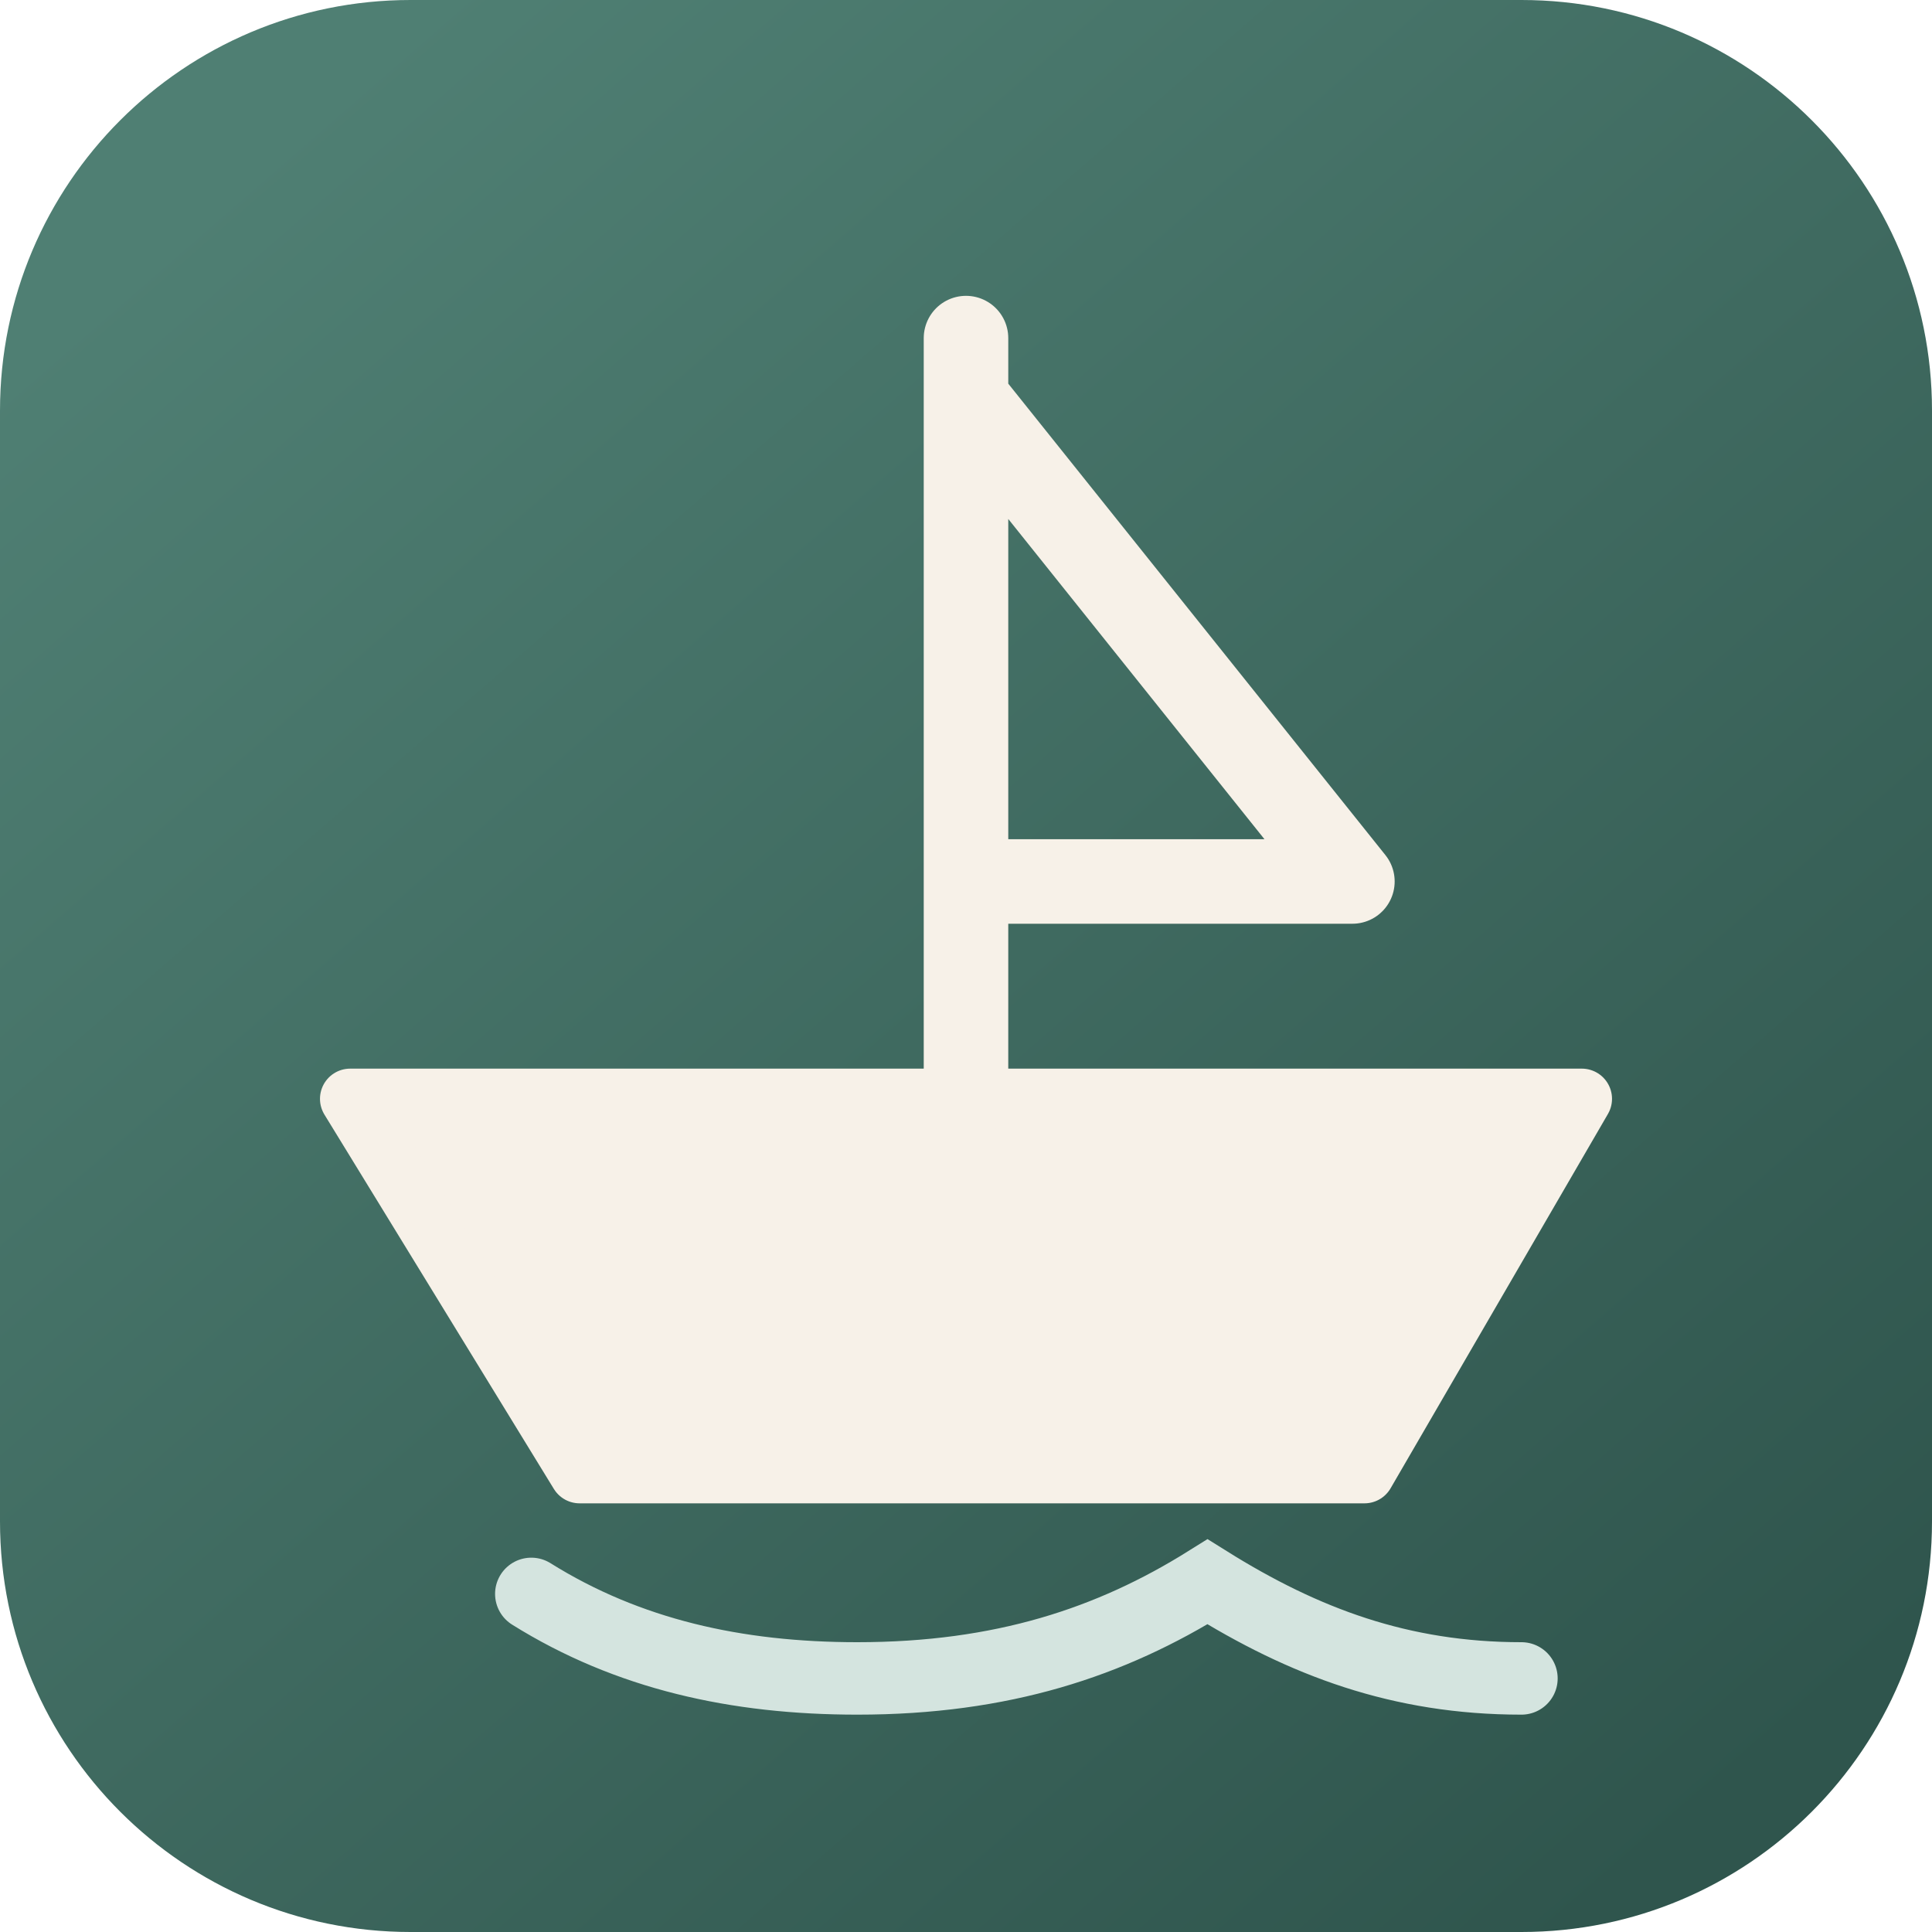
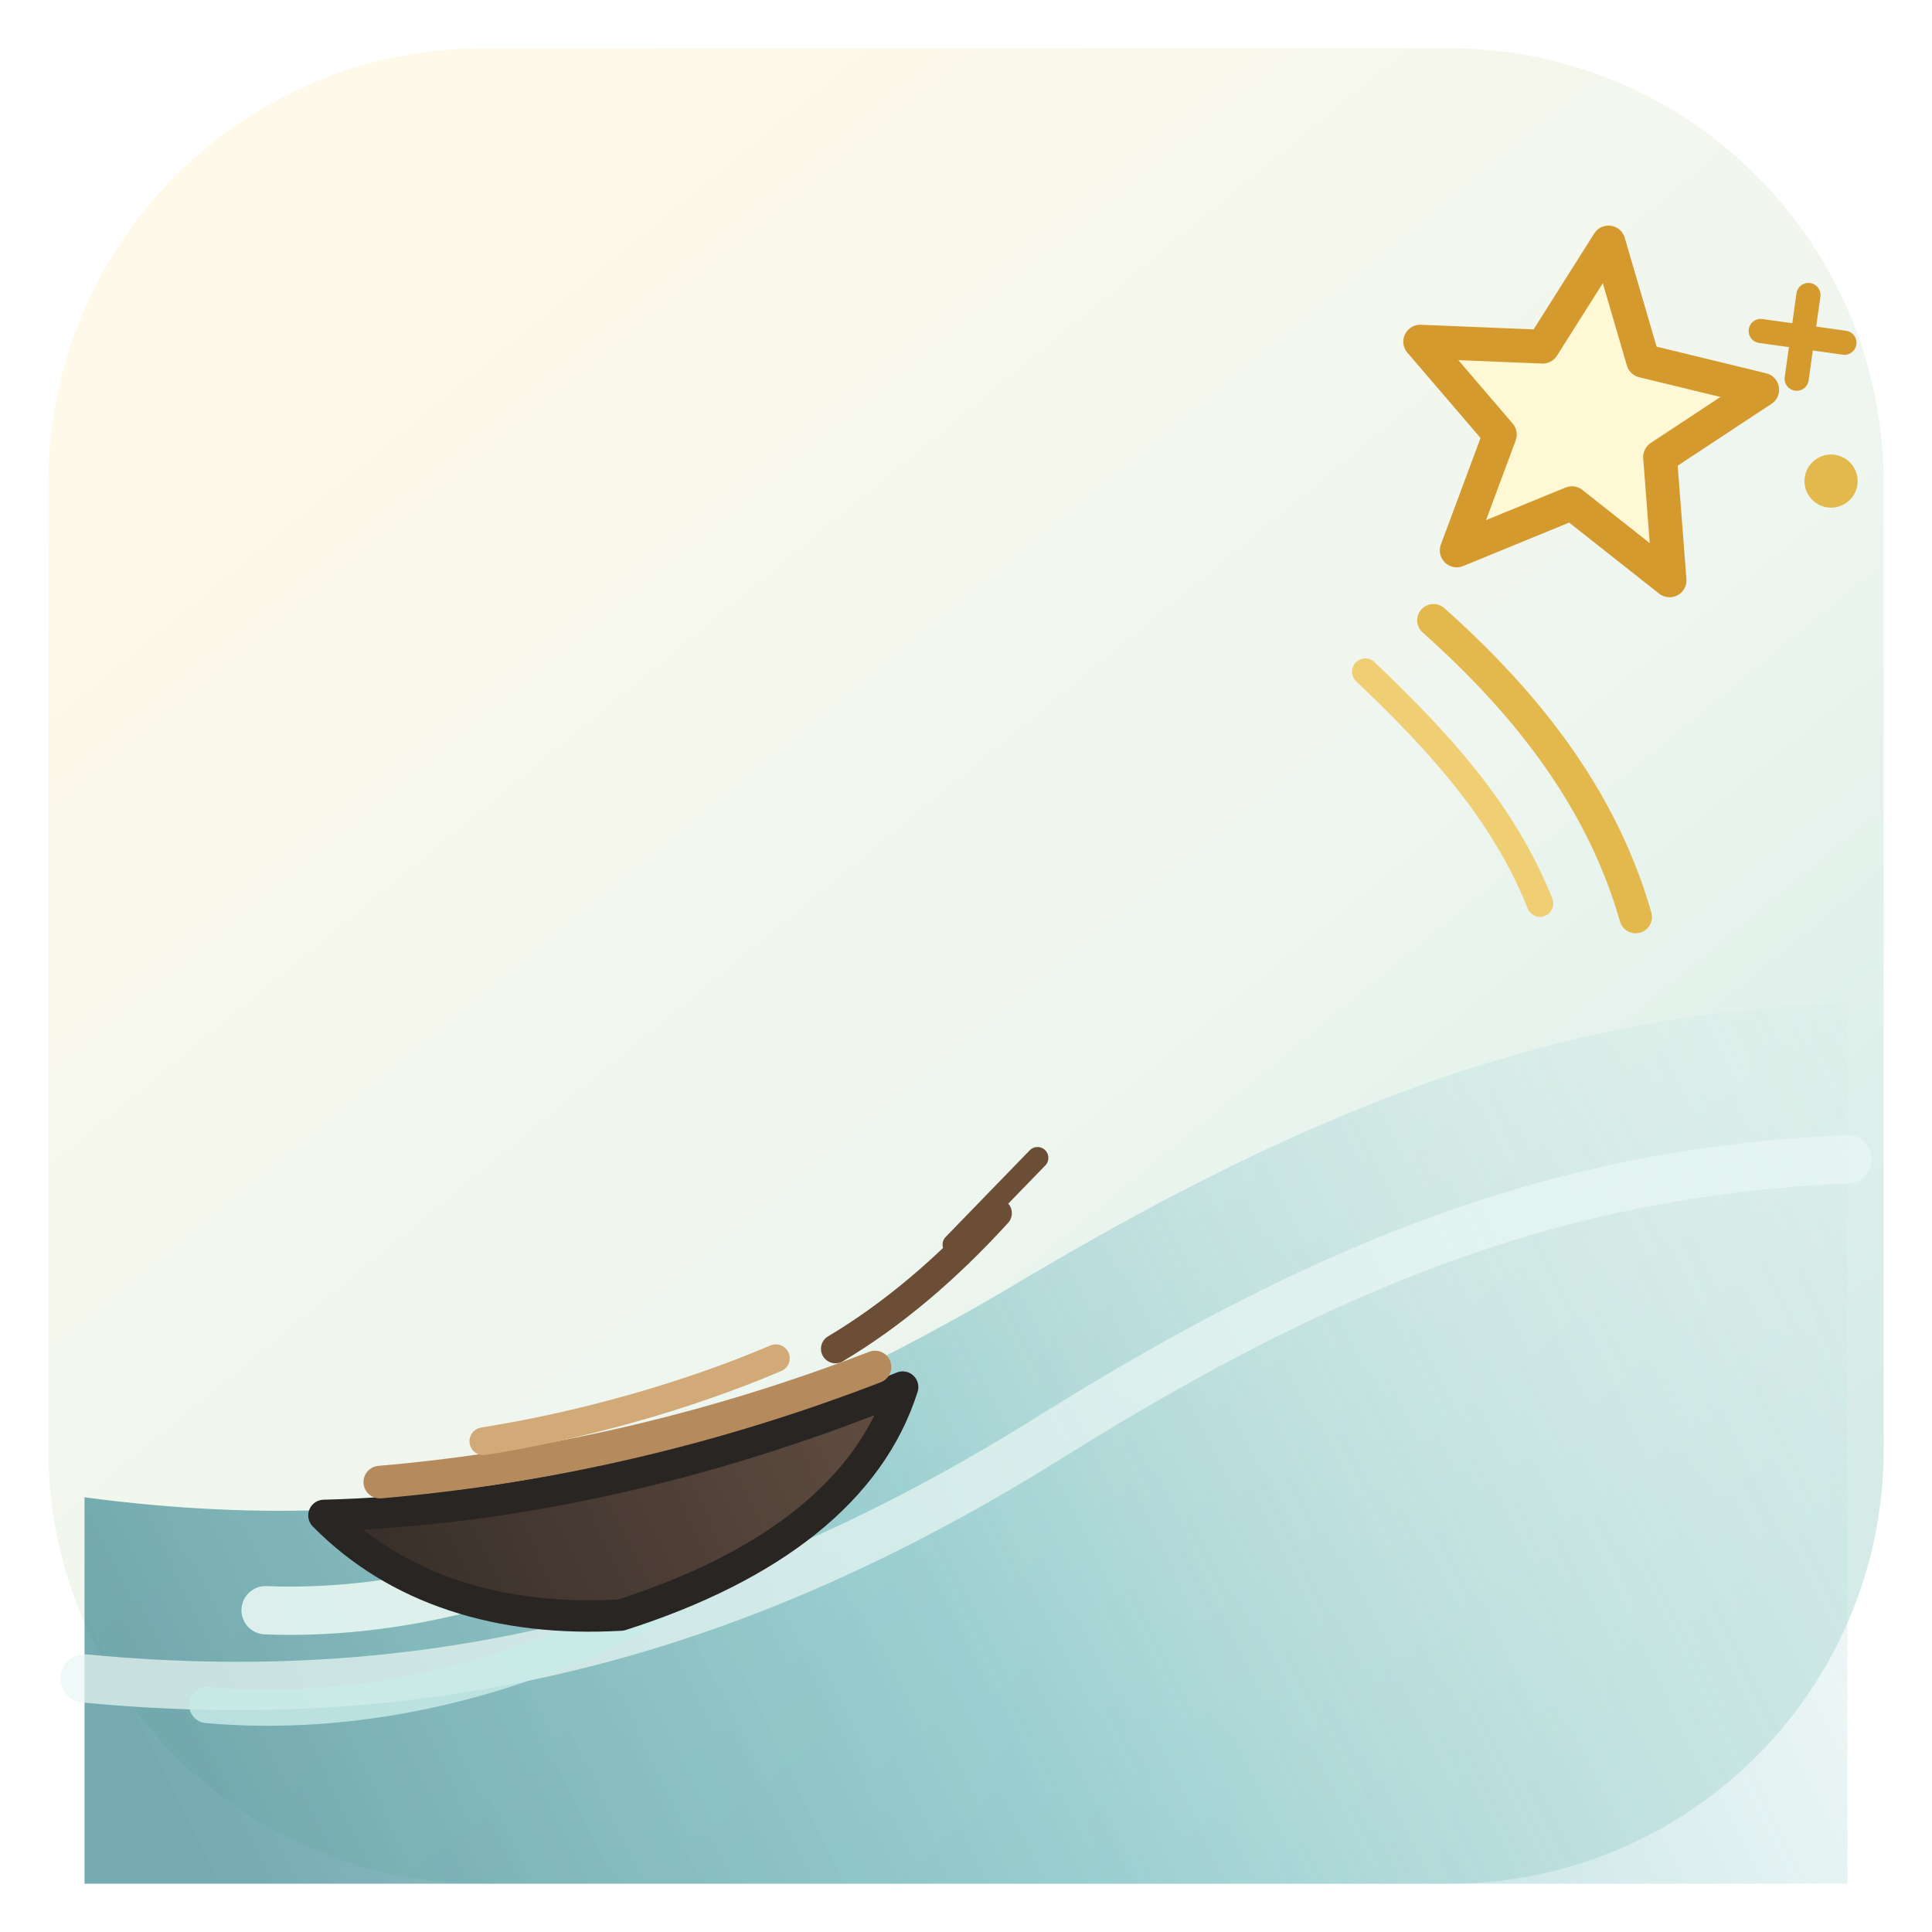
<svg xmlns="http://www.w3.org/2000/svg" width="160" height="160" viewBox="0 0 160 160">
  <defs>
-     <linearGradient id="bg" x1="22" y1="12" x2="142" y2="150" gradientUnits="userSpaceOnUse">
-       <stop stop-color="#4f7f73" />
-       <stop offset="1" stop-color="#2f554d" />
+     <linearGradient id="sky" x1="26" y1="16" x2="132" y2="145" gradientUnits="userSpaceOnUse">
+       <stop stop-color="#FFF9E9" />
+       <stop offset=".58" stop-color="#EEF6EF" />
+       <stop offset="1" stop-color="#D4EBE8" />
+     </linearGradient>
+     <linearGradient id="water" x1="12" y1="146" x2="150" y2="78" gradientUnits="userSpaceOnUse">
+       <stop stop-color="#3F8992" />
+       <stop offset=".42" stop-color="#72BBC0" stop-opacity=".88" />
+       <stop offset="1" stop-color="#CFE8E4" stop-opacity=".18" />
+     </linearGradient>
+     <linearGradient id="hull" x1="26" y1="126" x2="76" y2="111" gradientUnits="userSpaceOnUse">
+       <stop stop-color="#352D28" />
+       <stop offset="1" stop-color="#655044" />
    </linearGradient>
  </defs>
-   <rect width="160" height="160" rx="34" fill="url(#bg)" />
-   <path d="M29 91h102l-18 31H48L29 91Z" fill="#f7f1e8" stroke="#f7f1e8" stroke-width="5" stroke-linejoin="round" />
-   <path d="M80 28v63M80 33l32 40H80" fill="none" stroke="#f7f1e8" stroke-width="7" stroke-linecap="round" stroke-linejoin="round" />
-   <path d="M44 132c8 5 17 7 27 7 12 0 21-3 29-8 8 5 16 8 26 8" fill="none" stroke="#d4e4df" stroke-width="6" stroke-linecap="round" />
+   <rect x="4" y="4" width="152" height="152" rx="36" fill="url(#sky)" />
+   <path d="M7 124c30 4 52-3 76-17 25-15 45-23 70-24v73H7v-32Z" fill="url(#water)" opacity=".72" />
+   <path d="M7 139c31 3 56-5 80-20 24-15 43-22 66-23" fill="none" stroke="#E9F7F4" stroke-width="4" stroke-linecap="round" opacity=".72" />
+   <g transform="rotate(-9 55 118)">
+     <path d="M20 128c10 2 21 1 30-2" fill="none" stroke="#E7F6F2" stroke-width="4" stroke-linecap="round" opacity=".9" />
+     <path d="M14 135c12 3 25 2 37-2" fill="none" stroke="#C8EBE8" stroke-width="3" stroke-linecap="round" opacity=".82" />
+     <path d="M26 121c15 2 32 1 49-3-4 8-13 13-26 15-10-1-18-5-23-12Z" fill="url(#hull)" stroke="#292522" stroke-width="2.6" stroke-linejoin="round" />
+     <path d="M31 119c14 1 28 0 42-3" fill="none" stroke="#B58A5D" stroke-width="2.7" stroke-linecap="round" />
+     <path d="M40 117c8 0 17-1 25-3" fill="none" stroke="#D1AA78" stroke-width="2.3" stroke-linecap="round" />
+     <path d="M70 114c5-2 10-5 15-9" fill="none" stroke="#6B4E35" stroke-width="2.4" stroke-linecap="round" />
+     <path d="M81 107l8-6" fill="none" stroke="#6B4E35" stroke-width="1.8" stroke-linecap="round" />
+   </g>
+   <g transform="translate(113 19) rotate(8 18 24)">
+     <path d="m17 1 4.2 9.3 10.1 1-7.6 6.7 2.2 10-8.9-5.2L8.1 28l2.2-10-7.6-6.7 10.1-1L17 1Z" fill="#FFF8D5" stroke="#D49A2D" stroke-width="2.8" stroke-linejoin="round" />
+     <path d="M7 34c9 6 16 13 20 22" fill="none" stroke="#E3B84D" stroke-width="2.7" stroke-linecap="round" />
+     <path d="M2 39c7 5 13 10 17 17" fill="none" stroke="#F0CF74" stroke-width="2.2" stroke-linecap="round" />
+     <path d="M34 3v7M30.5 6.5h7" fill="none" stroke="#D49A2D" stroke-width="2" stroke-linecap="round" />
+     <circle cx="38" cy="18" r="2.2" fill="#E3B84D" />
+   </g>
</svg>
